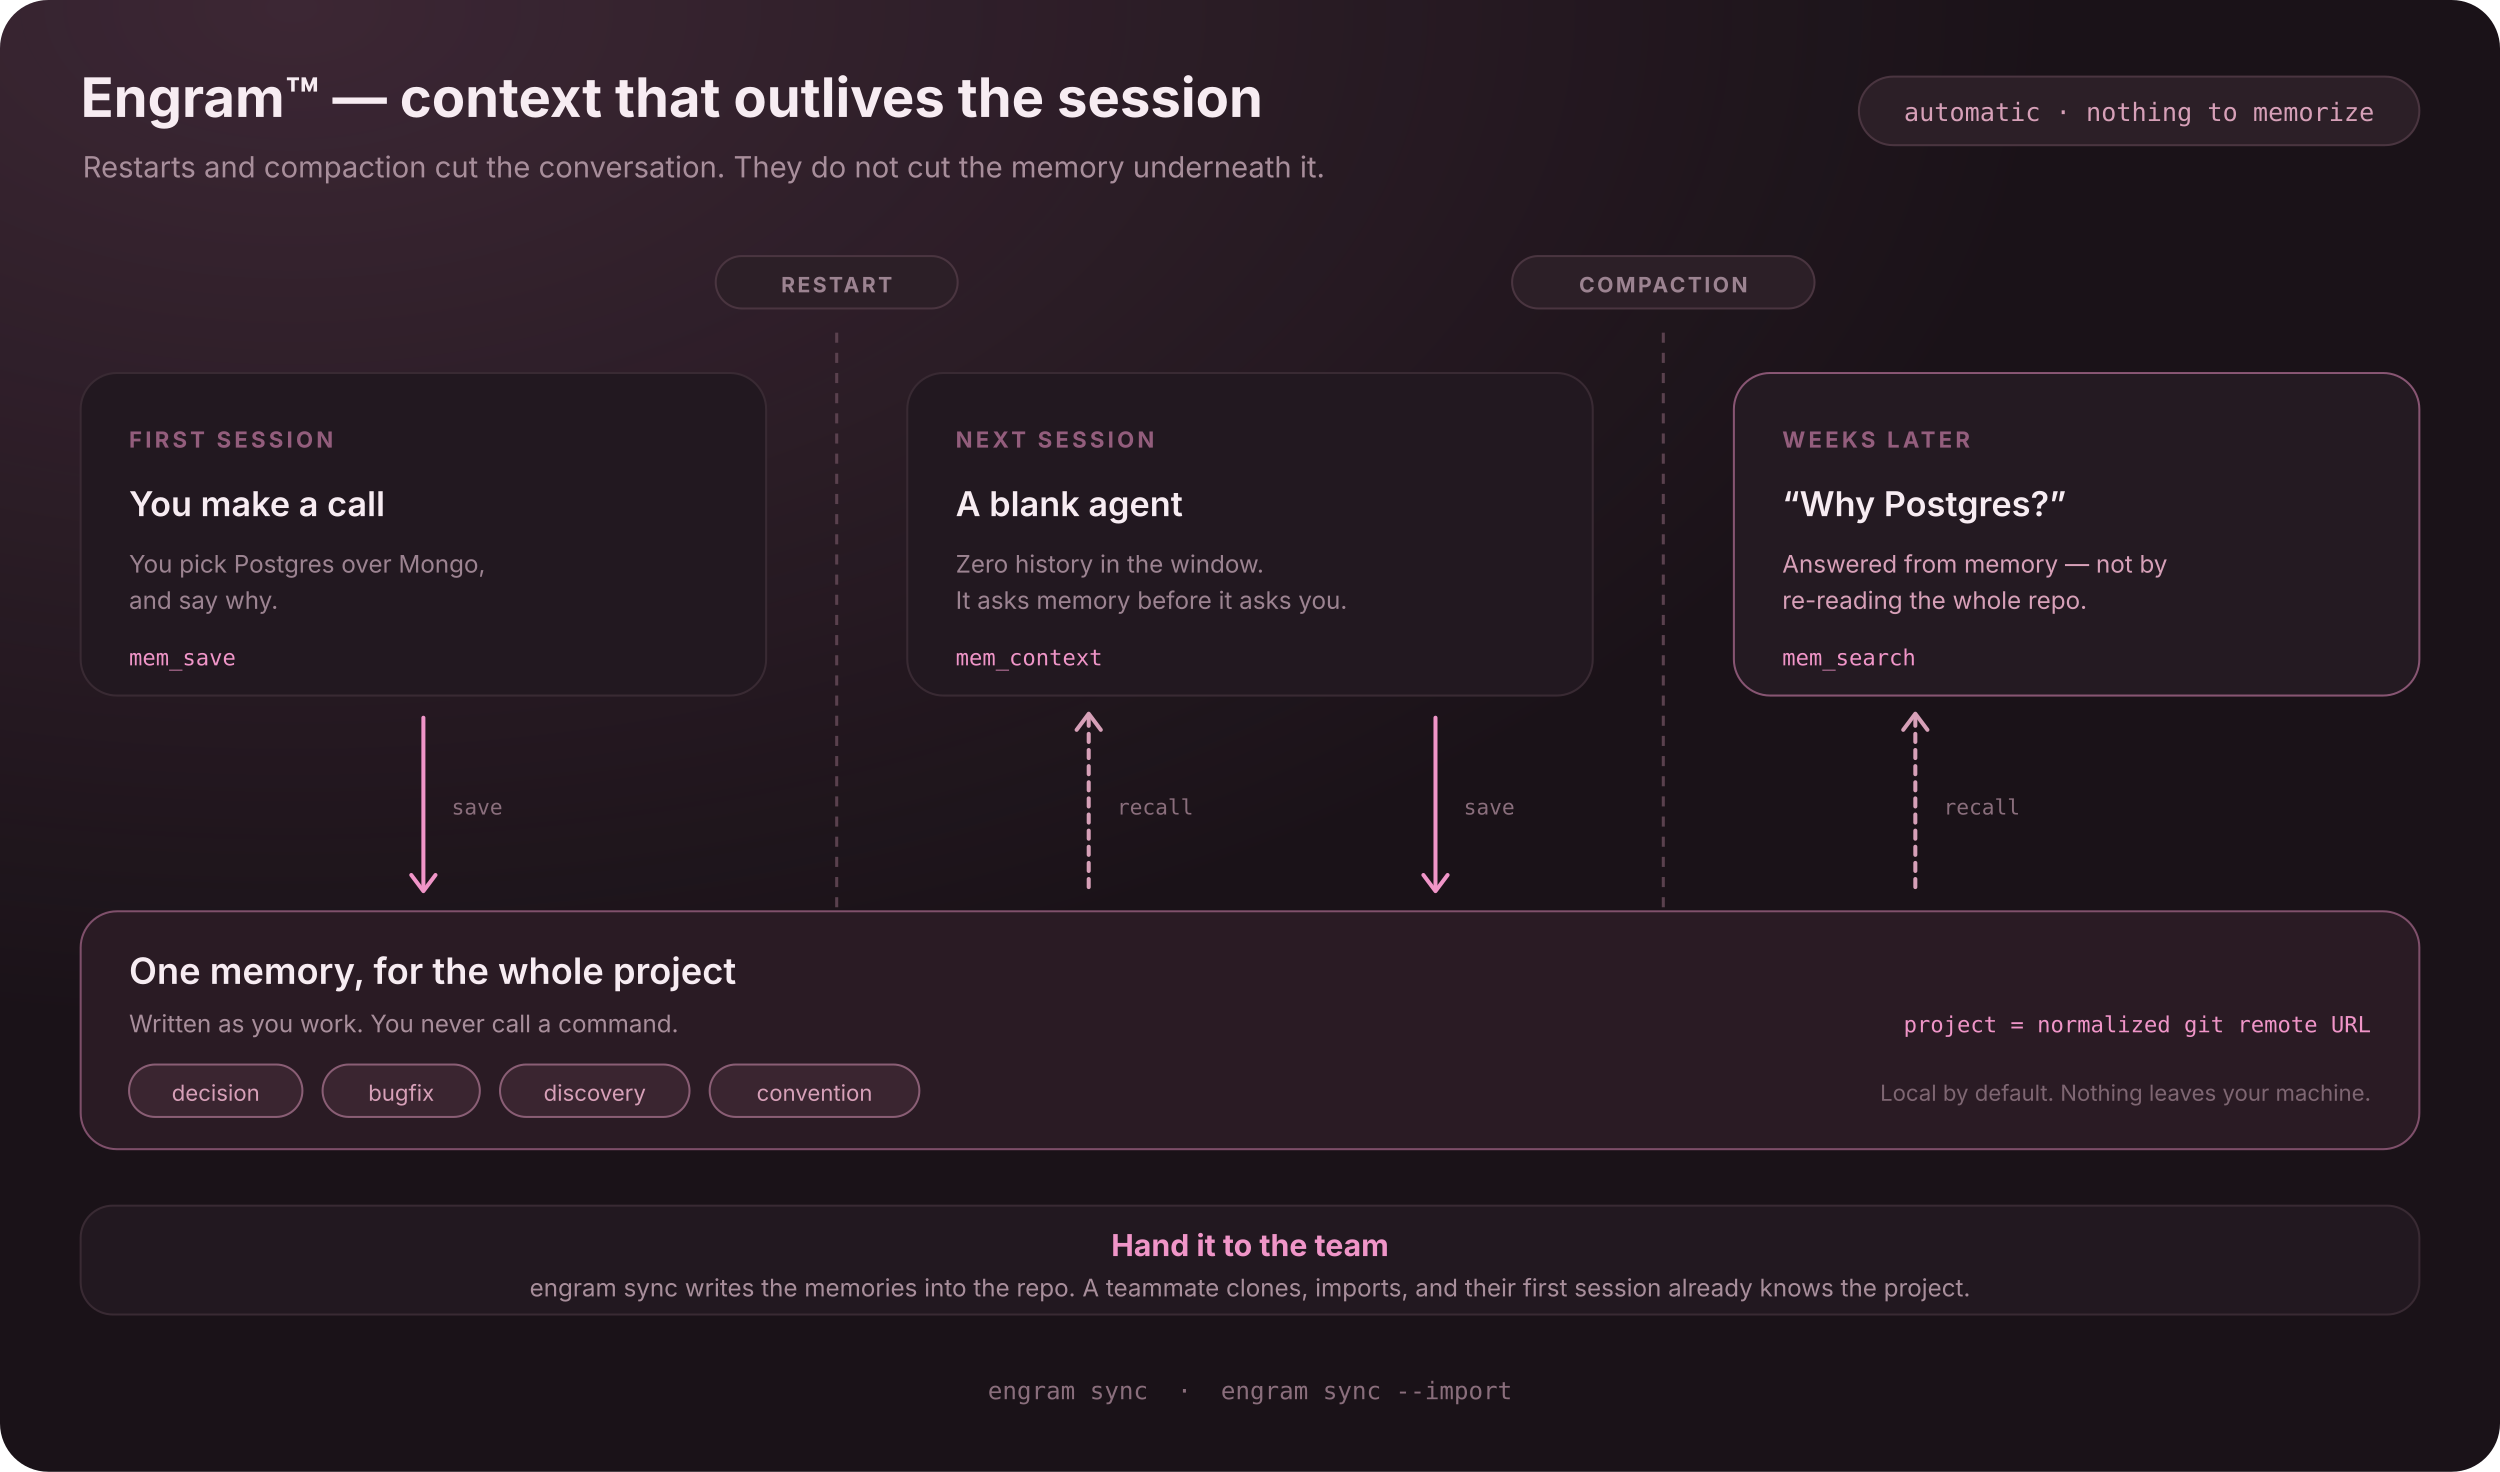
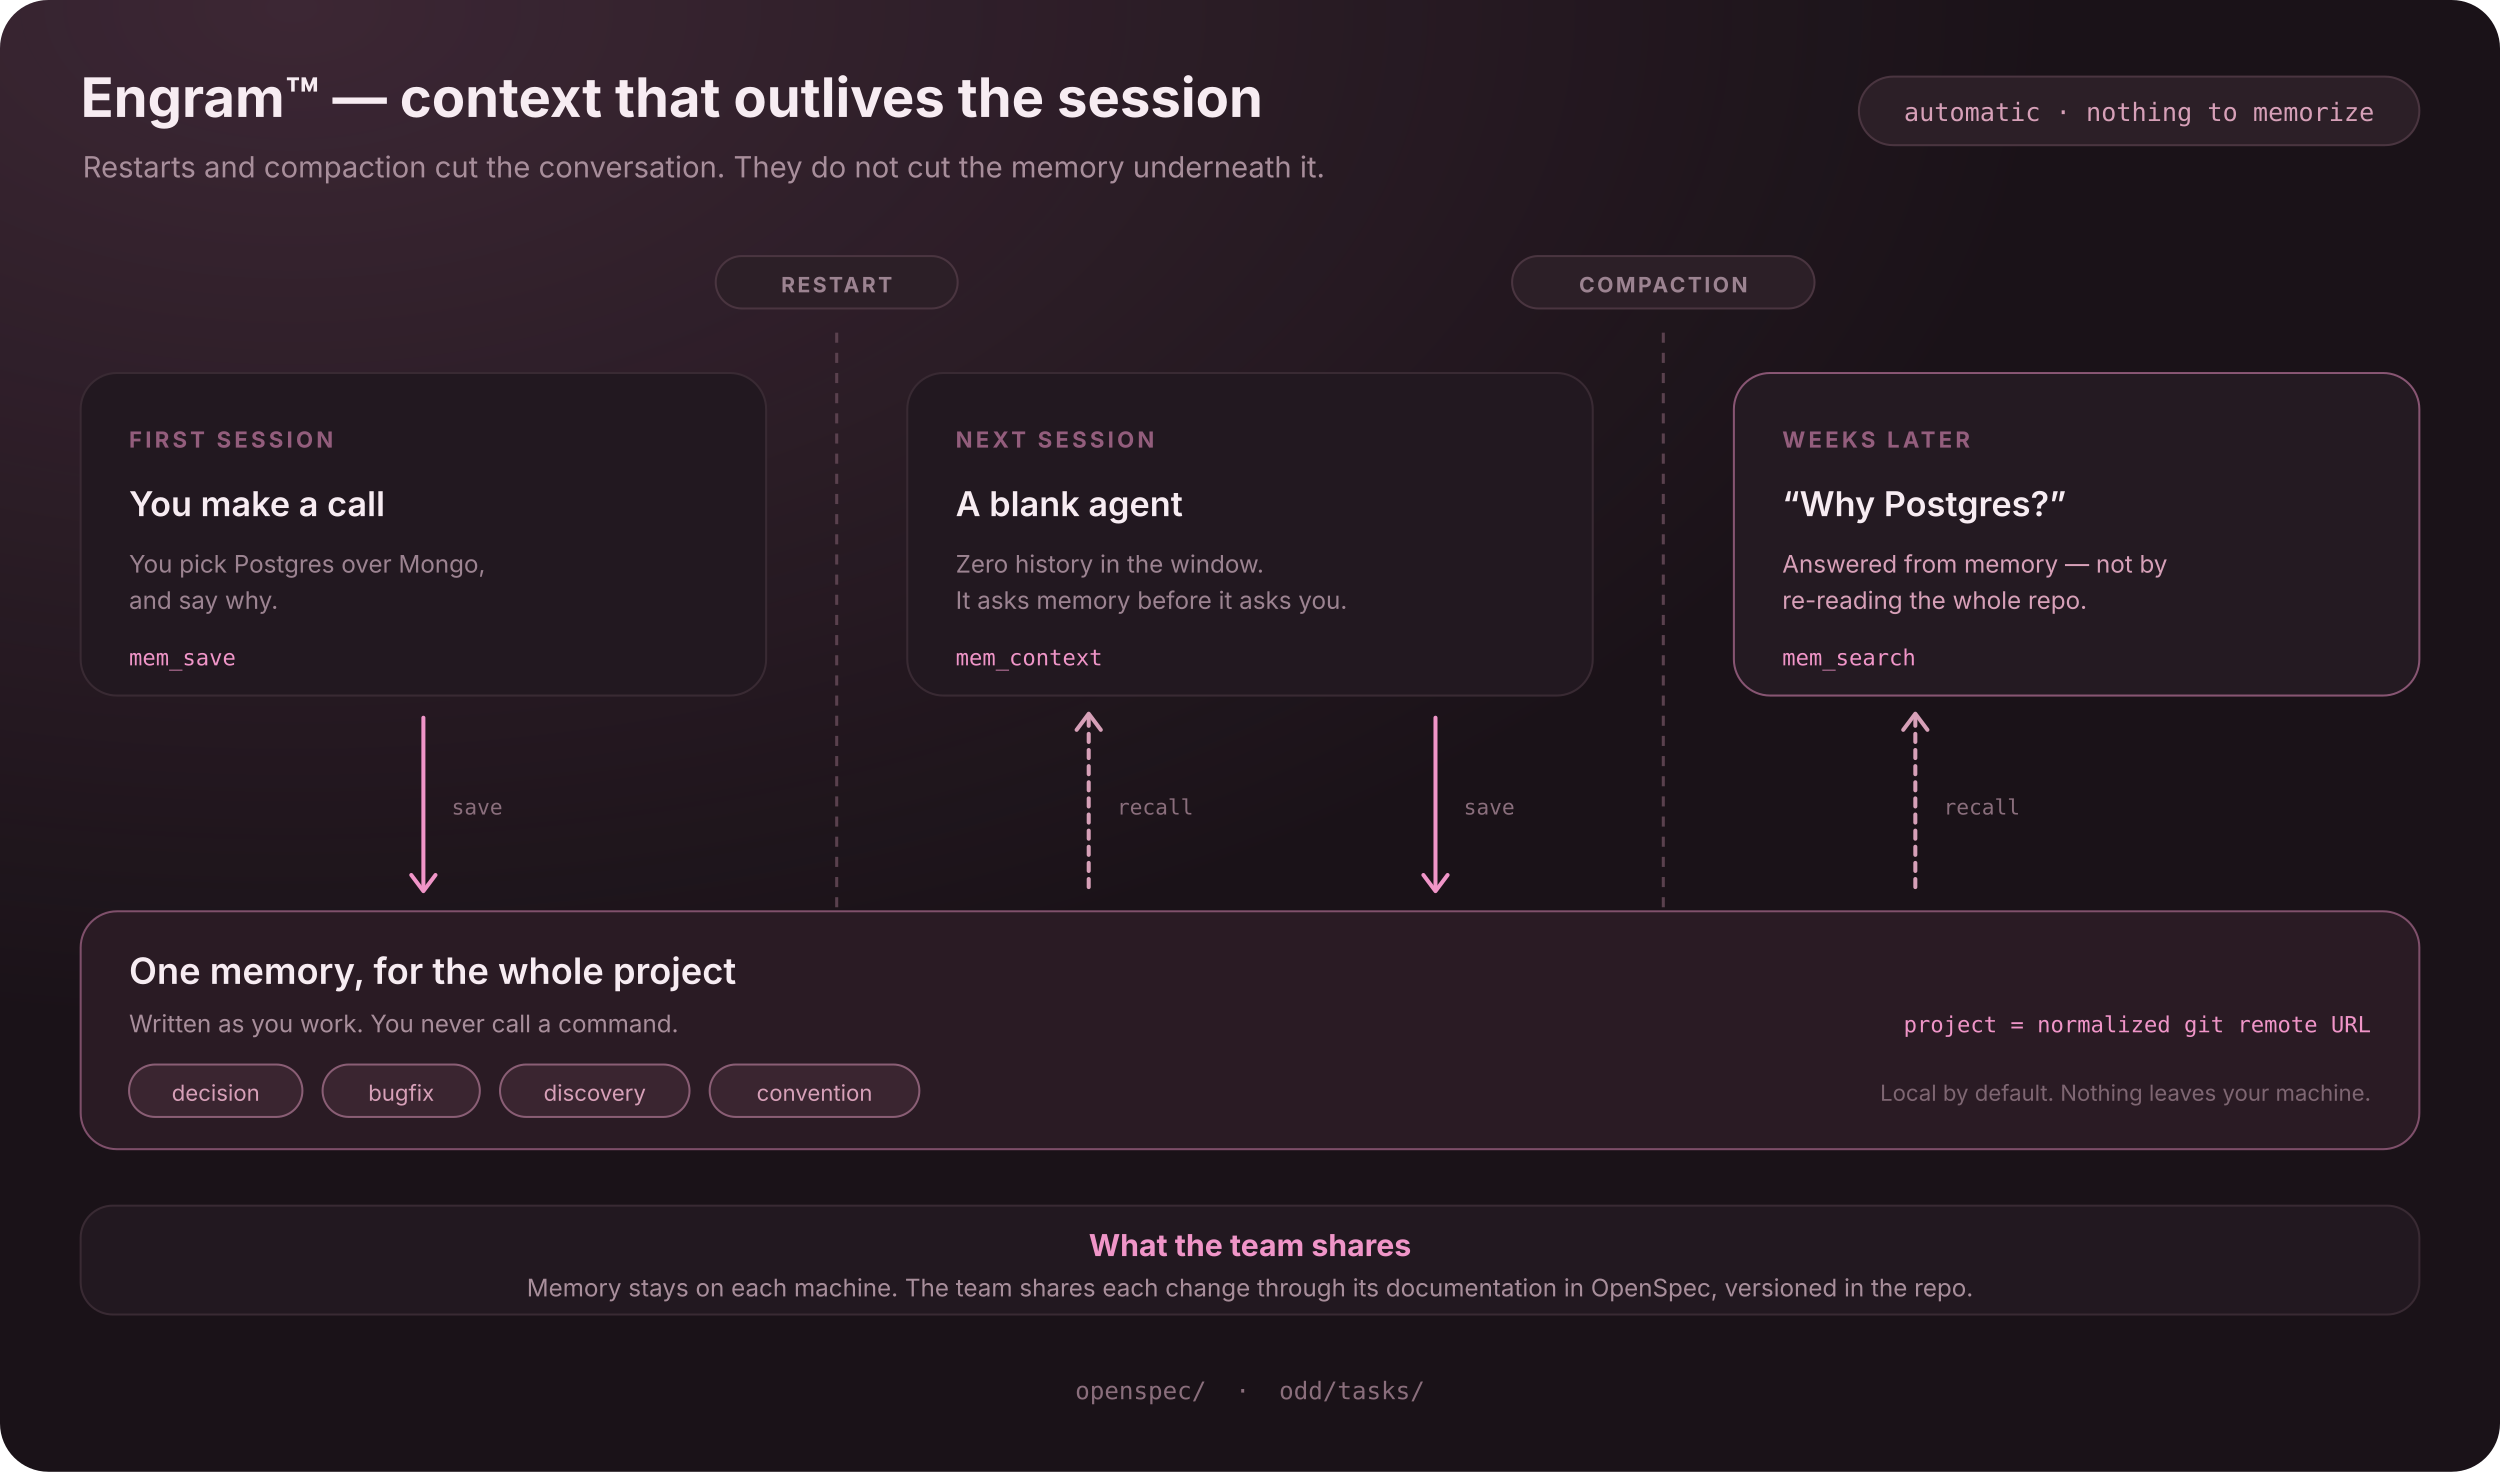
<svg xmlns="http://www.w3.org/2000/svg" viewBox="0 0 1240 730" width="1240" height="730" role="img" aria-labelledby="engTitle engDesc" font-family="ui-sans-serif, -apple-system, BlinkMacSystemFont, 'Segoe UI', Inter, Helvetica, Arial, sans-serif">
  <defs>
    <radialGradient id="engAmbient" cx="12%" cy="0%" r="70%">
      <stop offset="0%" stop-color="#F095C8" stop-opacity="0.16" />
      <stop offset="100%" stop-color="#F095C8" stop-opacity="0" />
    </radialGradient>
  </defs>
  <rect width="1240" height="730" rx="24" fill="#1A1218" />
  <rect width="1240" height="730" rx="24" fill="url(#engAmbient)" />
  <text x="40" y="58" font-size="27" font-weight="700" fill="#F7ECF2">Engram™ — context that outlives the session</text>
  <text x="41" y="88" font-size="14.5" fill="#A88E9B">Restarts and compaction cut the conversation. They do not cut the memory underneath it.</text>
  <rect x="922" y="38" width="278" height="34" rx="17" fill="#2C1F27" stroke="#4A3540" />
  <text x="1061" y="60" font-size="12.5" text-anchor="middle" fill="#D7A0B8" font-family="ui-monospace, SFMono-Regular, Menlo, Consolas, monospace">automatic · nothing to memorize</text>
  <rect x="355" y="127" width="120" height="26" rx="13" fill="#2C1F27" stroke="#4A3540" />
  <text x="415" y="145" font-size="10.5" font-weight="700" letter-spacing="1.2" text-anchor="middle" fill="#9C8391">RESTART</text>
  <path d="M415 165 L415 452" stroke="#5A414E" stroke-width="1.5" stroke-dasharray="5 5" />
  <rect x="750" y="127" width="150" height="26" rx="13" fill="#2C1F27" stroke="#4A3540" />
  <text x="825" y="145" font-size="10.5" font-weight="700" letter-spacing="1.2" text-anchor="middle" fill="#9C8391">COMPACTION</text>
  <path d="M825 165 L825 452" stroke="#5A414E" stroke-width="1.5" stroke-dasharray="5 5" />
  <rect x="40" y="185" width="340" height="160" rx="18" fill="#221820" stroke="#392A33" />
  <text x="64" y="222" font-size="11" font-weight="700" letter-spacing="1.6" fill="#F095C8" opacity="0.55">FIRST SESSION</text>
  <text x="64" y="256" font-size="17" font-weight="600" fill="#F7ECF2">You make a call</text>
  <text x="64" y="284" font-size="12" fill="#9C8391">You pick Postgres over Mongo,</text>
  <text x="64" y="302" font-size="12" fill="#9C8391">and say why.</text>
  <text x="64" y="330" font-size="11" fill="#F095C8" font-family="ui-monospace, SFMono-Regular, Menlo, Consolas, monospace">mem_save</text>
  <rect x="450" y="185" width="340" height="160" rx="18" fill="#221820" stroke="#392A33" />
  <text x="474" y="222" font-size="11" font-weight="700" letter-spacing="1.6" fill="#F095C8" opacity="0.55">NEXT SESSION</text>
  <text x="474" y="256" font-size="17" font-weight="600" fill="#F7ECF2">A blank agent</text>
  <text x="474" y="284" font-size="12" fill="#9C8391">Zero history in the window.</text>
  <text x="474" y="302" font-size="12" fill="#9C8391">It asks memory before it asks you.</text>
  <text x="474" y="330" font-size="11" fill="#F095C8" font-family="ui-monospace, SFMono-Regular, Menlo, Consolas, monospace">mem_context</text>
  <rect x="860" y="185" width="340" height="160" rx="18" fill="#241A22" stroke="#F095C8" stroke-opacity="0.5" />
  <text x="884" y="222" font-size="11" font-weight="700" letter-spacing="1.6" fill="#F095C8" opacity="0.55">WEEKS LATER</text>
  <text x="884" y="256" font-size="17" font-weight="600" fill="#F7ECF2">“Why Postgres?”</text>
  <text x="884" y="284" font-size="12" fill="#D7A0B8">Answered from memory — not by</text>
  <text x="884" y="302" font-size="12" fill="#D7A0B8">re-reading the whole repo.</text>
  <text x="884" y="330" font-size="11" fill="#F095C8" font-family="ui-monospace, SFMono-Regular, Menlo, Consolas, monospace">mem_search</text>
  <path d="M210 356 L210 440" stroke="#F095C8" stroke-width="2" stroke-linecap="round" />
  <path d="M204 434 L210 442 L216 434" fill="none" stroke="#F095C8" stroke-width="2" stroke-linecap="round" stroke-linejoin="round" />
  <text x="224" y="404" font-size="10.5" fill="#8A6E7C" font-family="ui-monospace, SFMono-Regular, Menlo, Consolas, monospace">save</text>
  <path d="M540 440 L540 356" stroke="#D7A0B8" stroke-width="2" stroke-linecap="round" stroke-dasharray="4 4" />
  <path d="M534 362 L540 354 L546 362" fill="none" stroke="#D7A0B8" stroke-width="2" stroke-linecap="round" stroke-linejoin="round" />
  <text x="554" y="404" font-size="10.5" fill="#8A6E7C" font-family="ui-monospace, SFMono-Regular, Menlo, Consolas, monospace">recall</text>
  <path d="M712 356 L712 440" stroke="#F095C8" stroke-width="2" stroke-linecap="round" />
  <path d="M706 434 L712 442 L718 434" fill="none" stroke="#F095C8" stroke-width="2" stroke-linecap="round" stroke-linejoin="round" />
  <text x="726" y="404" font-size="10.5" fill="#8A6E7C" font-family="ui-monospace, SFMono-Regular, Menlo, Consolas, monospace">save</text>
  <path d="M950 440 L950 356" stroke="#D7A0B8" stroke-width="2" stroke-linecap="round" stroke-dasharray="4 4" />
  <path d="M944 362 L950 354 L956 362" fill="none" stroke="#D7A0B8" stroke-width="2" stroke-linecap="round" stroke-linejoin="round" />
  <text x="964" y="404" font-size="10.5" fill="#8A6E7C" font-family="ui-monospace, SFMono-Regular, Menlo, Consolas, monospace">recall</text>
  <rect x="40" y="452" width="1160" height="118" rx="18" fill="#2A1B24" stroke="#F095C8" stroke-opacity="0.45" />
  <text x="64" y="488" font-size="18" font-weight="600" fill="#F7ECF2">One memory, for the whole project</text>
  <text x="64" y="512" font-size="12" fill="#A88E9B">Written as you work. You never call a command.</text>
  <rect x="64" y="528" width="86" height="26" rx="13" fill="#3A2530" stroke="#8A5E75" />
  <text x="107" y="546" font-size="11" text-anchor="middle" fill="#D7A0B8">decision</text>
  <rect x="160" y="528" width="78" height="26" rx="13" fill="#3A2530" stroke="#8A5E75" />
  <text x="199" y="546" font-size="11" text-anchor="middle" fill="#D7A0B8">bugfix</text>
  <rect x="248" y="528" width="94" height="26" rx="13" fill="#3A2530" stroke="#8A5E75" />
  <text x="295" y="546" font-size="11" text-anchor="middle" fill="#D7A0B8">discovery</text>
  <rect x="352" y="528" width="104" height="26" rx="13" fill="#3A2530" stroke="#8A5E75" />
  <text x="404" y="546" font-size="11" text-anchor="middle" fill="#D7A0B8">convention</text>
  <text x="1176" y="512" font-size="11" text-anchor="end" fill="#F095C8" font-family="ui-monospace, SFMono-Regular, Menlo, Consolas, monospace">project = normalized git remote URL</text>
  <text x="1176" y="546" font-size="11" text-anchor="end" fill="#7E6672">Local by default. Nothing leaves your machine.</text>
  <rect x="40" y="598" width="1160" height="54" rx="16" fill="#221820" stroke="#392A33" />
-   <text x="620" y="623" font-size="15" font-weight="700" text-anchor="middle" fill="#F095C8">Hand it to the team</text>
-   <text x="620" y="643" font-size="12" text-anchor="middle" fill="#A88E9B">engram sync writes the memories into the repo. A teammate clones, imports, and their first session already knows the project.</text>
-   <text x="620" y="694" font-size="12" text-anchor="middle" fill="#8A6E7C" font-family="ui-monospace, SFMono-Regular, Menlo, Consolas, monospace">engram sync  ·  engram sync --import</text>
+   <text x="620" y="623" font-size="15" font-weight="700" text-anchor="middle" fill="#F095C8">What the team shares</text>
+   <text x="620" y="643" font-size="12" text-anchor="middle" fill="#A88E9B">Memory stays on each machine. The team shares each change through its documentation in OpenSpec, versioned in the repo.</text>
+   <text x="620" y="694" font-size="12" text-anchor="middle" fill="#8A6E7C" font-family="ui-monospace, SFMono-Regular, Menlo, Consolas, monospace">openspec/  ·  odd/tasks/</text>
</svg>
